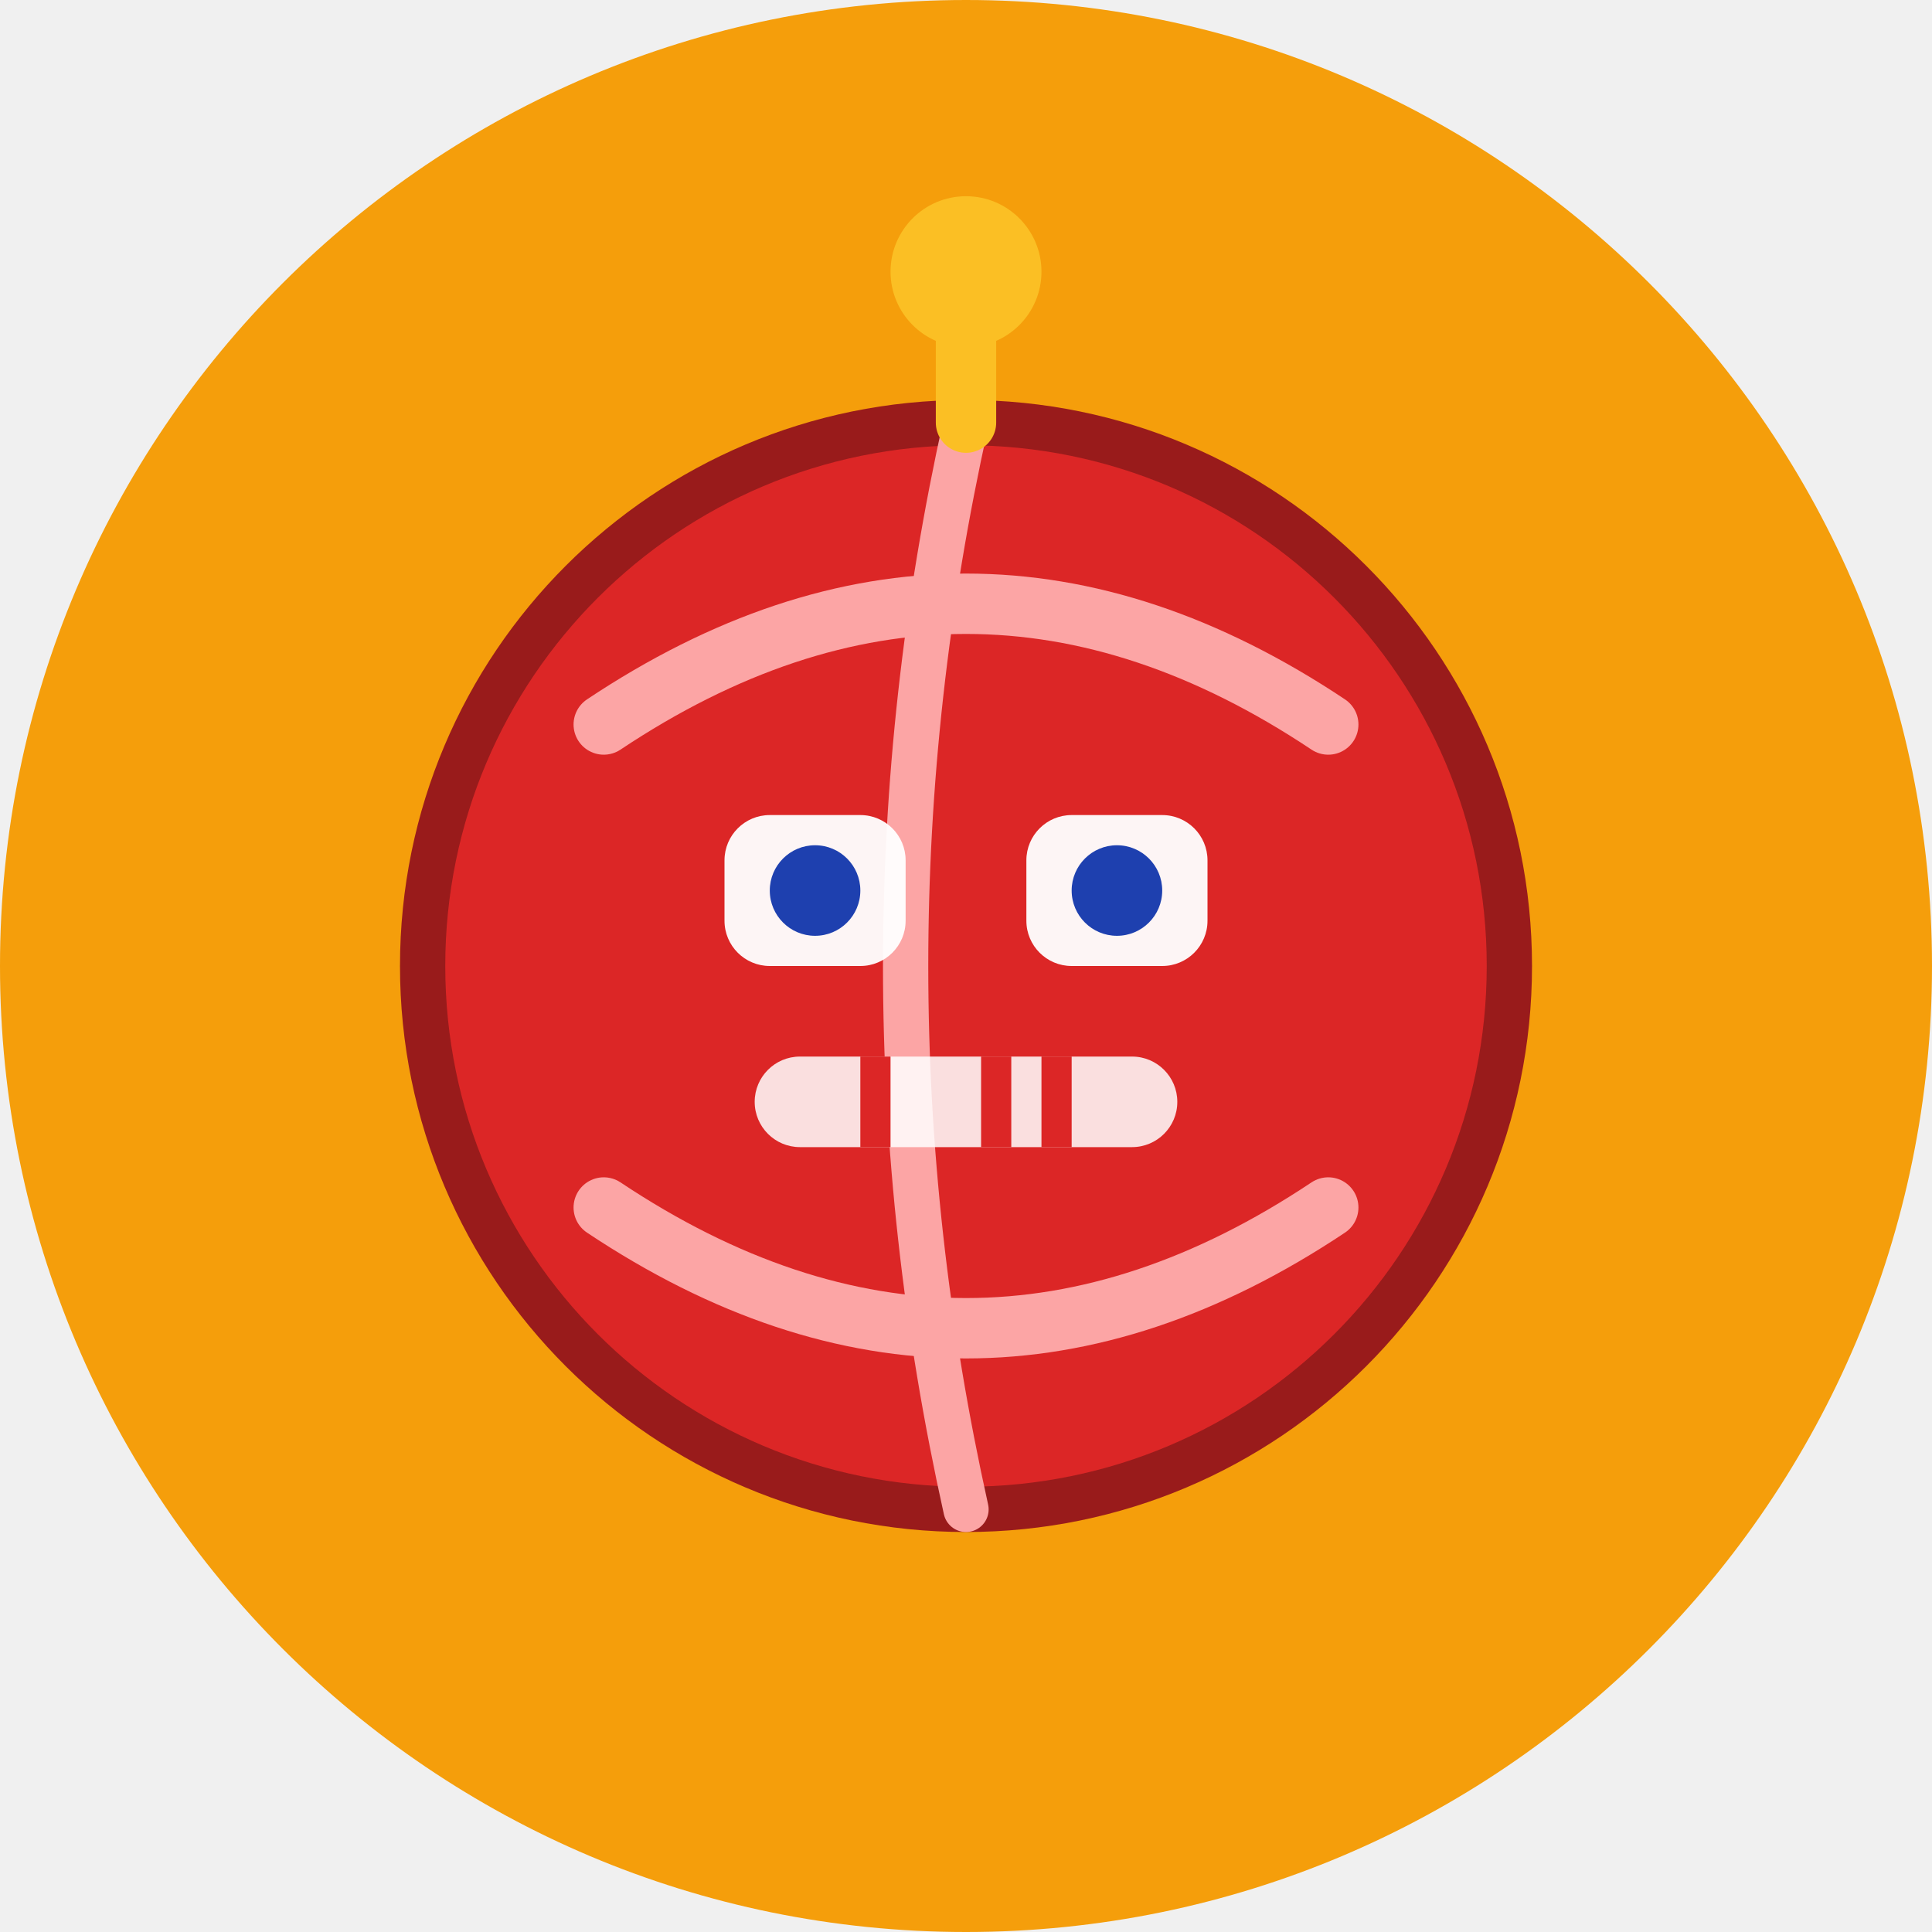
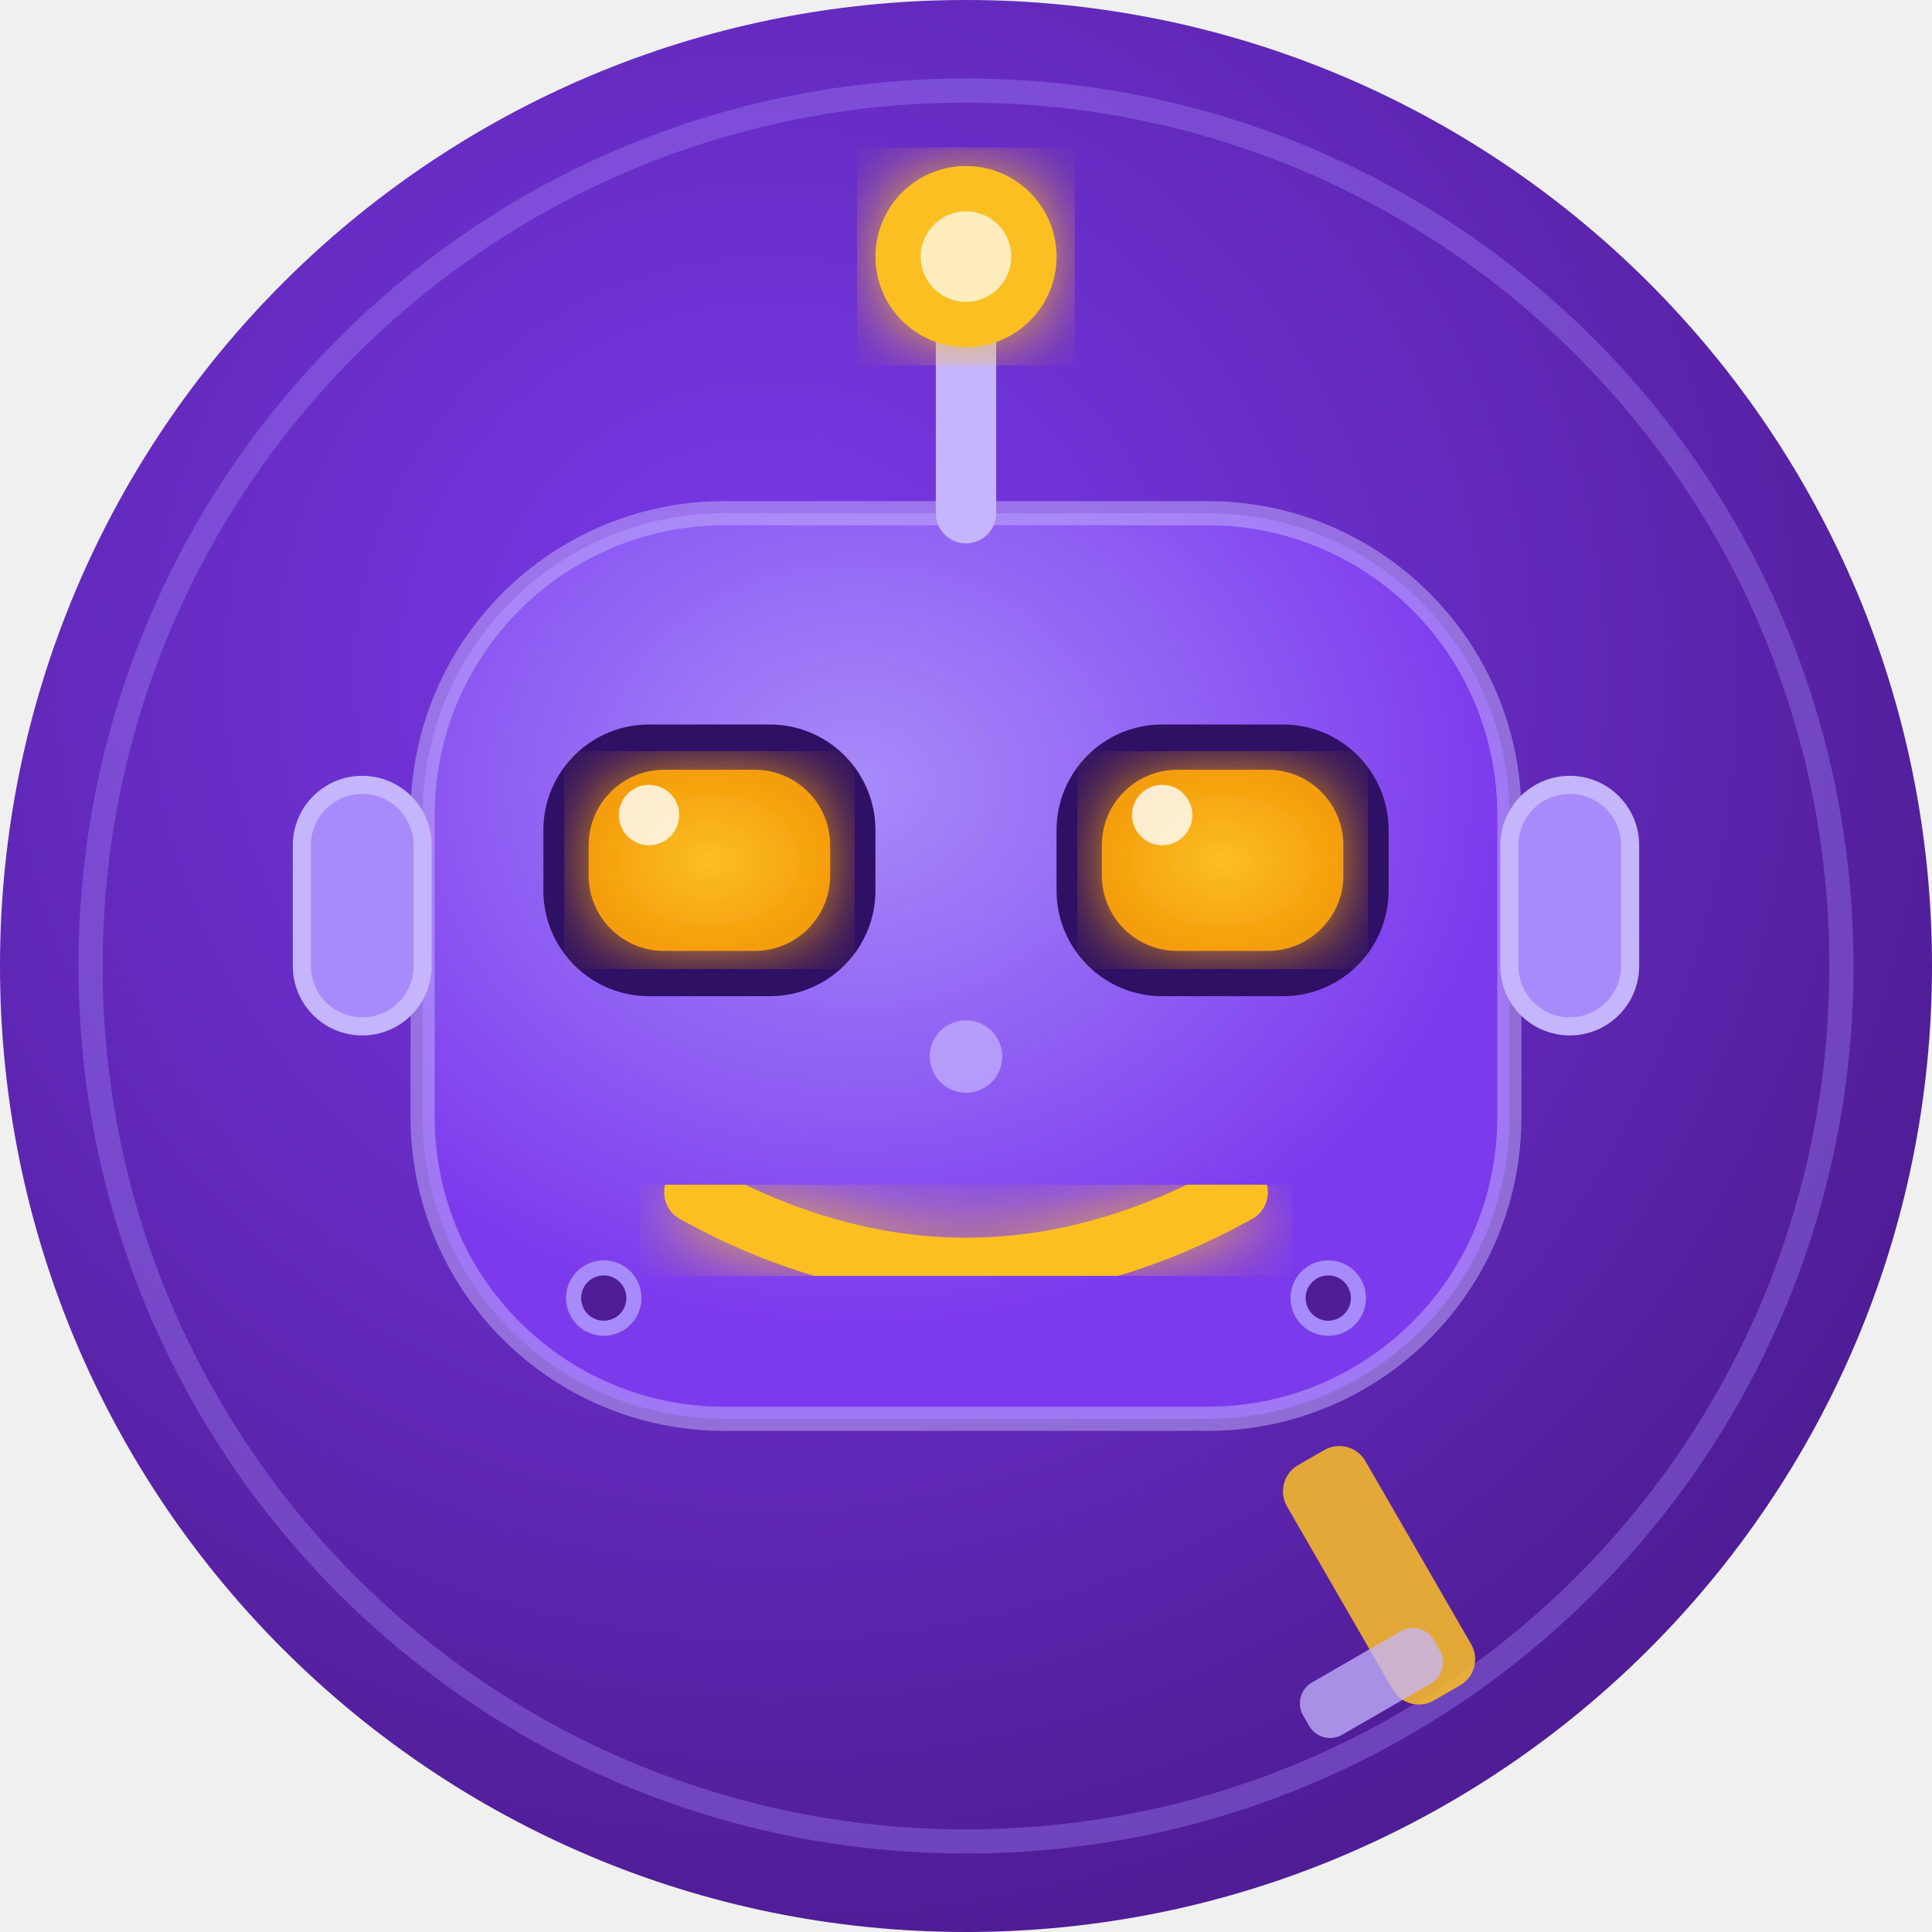
<svg xmlns="http://www.w3.org/2000/svg" viewBox="0 0 64 64" fill="none">
-   <circle cx="32" cy="32" r="32" fill="#F59E0B" />
-   <circle cx="32" cy="32" r="18" fill="#dc2626" stroke="#991b1b" stroke-width="1.5" />
-   <path d="M 20 24 Q 32 16 44 24" stroke="#fca5a5" stroke-width="2" stroke-linecap="round" fill="none" />
-   <path d="M 20 40 Q 32 48 44 40" stroke="#fca5a5" stroke-width="2" stroke-linecap="round" fill="none" />
-   <path d="M 32 14 Q 28 32 32 50" stroke="#fca5a5" stroke-width="1.5" stroke-linecap="round" fill="none" />
-   <rect x="24" y="27" width="6" height="5" rx="1.5" fill="#fff" opacity="0.95" />
-   <rect x="34" y="27" width="6" height="5" rx="1.5" fill="#fff" opacity="0.95" />
-   <circle cx="27" cy="29.5" r="1.5" fill="#1e40af" />
-   <circle cx="37" cy="29.5" r="1.5" fill="#1e40af" />
-   <rect x="25" y="35" width="14" height="3" rx="1.5" fill="#fff" opacity="0.85" />
-   <line x1="29" y1="35" x2="29" y2="38" stroke="#dc2626" stroke-width="1" />
-   <line x1="33" y1="35" x2="33" y2="38" stroke="#dc2626" stroke-width="1" />
-   <line x1="35" y1="35" x2="35" y2="38" stroke="#dc2626" stroke-width="1" />
-   <line x1="32" y1="14" x2="32" y2="10" stroke="#fbbf24" stroke-width="2" stroke-linecap="round" />
-   <circle cx="32" cy="9" r="2.5" fill="#fbbf24" />
+   <defs>
+     <radialGradient id="bgGrad" cx="40%" cy="35%" r="65%">
+       <stop offset="0%" stop-color="#7c3aed" />
+       <stop offset="100%" stop-color="#4f1d96" />
+     </radialGradient>
+     <radialGradient id="faceGrad" cx="40%" cy="30%" r="60%">
+       <stop offset="0%" stop-color="#a78bfa" />
+       <stop offset="100%" stop-color="#7c3aed" />
+     </radialGradient>
+     <radialGradient id="eyeGlow" cx="50%" cy="50%" r="50%">
+       <stop offset="0%" stop-color="#fbbf24" />
+       <stop offset="100%" stop-color="#f59e0b" />
+     </radialGradient>
+     <filter id="glow">
+       <feGaussianBlur stdDeviation="1.2" result="blur" />
+       <feMerge>
+         <feMergeNode in="blur" />
+         <feMergeNode in="SourceGraphic" />
+       </feMerge>
+     </filter>
+   </defs>
+   <circle cx="32" cy="32" r="32" fill="url(#bgGrad)" />
+   <circle cx="32" cy="32" r="29" stroke="#a78bfa" stroke-width="0.8" stroke-opacity="0.35" fill="none" />
+   <rect x="14" y="17" width="36" height="30" rx="10" fill="url(#faceGrad)" stroke="#c4b5fd" stroke-width="0.8" stroke-opacity="0.5" />
+   <line x1="32" y1="17" x2="32" y2="10" stroke="#c4b5fd" stroke-width="2" stroke-linecap="round" />
+   <circle cx="32" cy="8.5" r="3" fill="#fbbf24" filter="url(#glow)" />
+   <circle cx="32" cy="8.5" r="1.5" fill="#fff" opacity="0.7" />
+   <rect x="10" y="26" width="4" height="8" rx="2" fill="#a78bfa" stroke="#c4b5fd" stroke-width="0.6" />
+   <rect x="50" y="26" width="4" height="8" rx="2" fill="#a78bfa" stroke="#c4b5fd" stroke-width="0.6" />
+   <rect x="18" y="24" width="11" height="9" rx="3.5" fill="#2e1065" />
+   <rect x="35" y="24" width="11" height="9" rx="3.5" fill="#2e1065" />
+   <rect x="19.5" y="25.5" width="8" height="6" rx="2.5" fill="url(#eyeGlow)" filter="url(#glow)" />
+   <rect x="36.5" y="25.5" width="8" height="6" rx="2.5" fill="url(#eyeGlow)" filter="url(#glow)" />
+   <circle cx="21.5" cy="27" r="1" fill="#fff" opacity="0.8" />
+   <circle cx="38.5" cy="27" r="1" fill="#fff" opacity="0.8" />
+   <circle cx="32" cy="35" r="1.2" fill="#c4b5fd" opacity="0.7" />
+   <path d="M 23 39.5 Q 32 44.5 41 39.5" stroke="#fbbf24" stroke-width="2" stroke-linecap="round" fill="none" filter="url(#glow)" />
+   <circle cx="20" cy="43" r="1" fill="#4f1d96" stroke="#a78bfa" stroke-width="0.5" />
+   <circle cx="44" cy="43" r="1" fill="#4f1d96" stroke="#a78bfa" stroke-width="0.5" />
+   <rect x="44" y="48" width="3" height="9" rx="1" fill="#fbbf24" transform="rotate(-30 45 52)" opacity="0.85" />
+   <rect x="43" y="55" width="5" height="2" rx="0.8" fill="#c4b5fd" transform="rotate(-30 45 56)" opacity="0.75" />
</svg>
